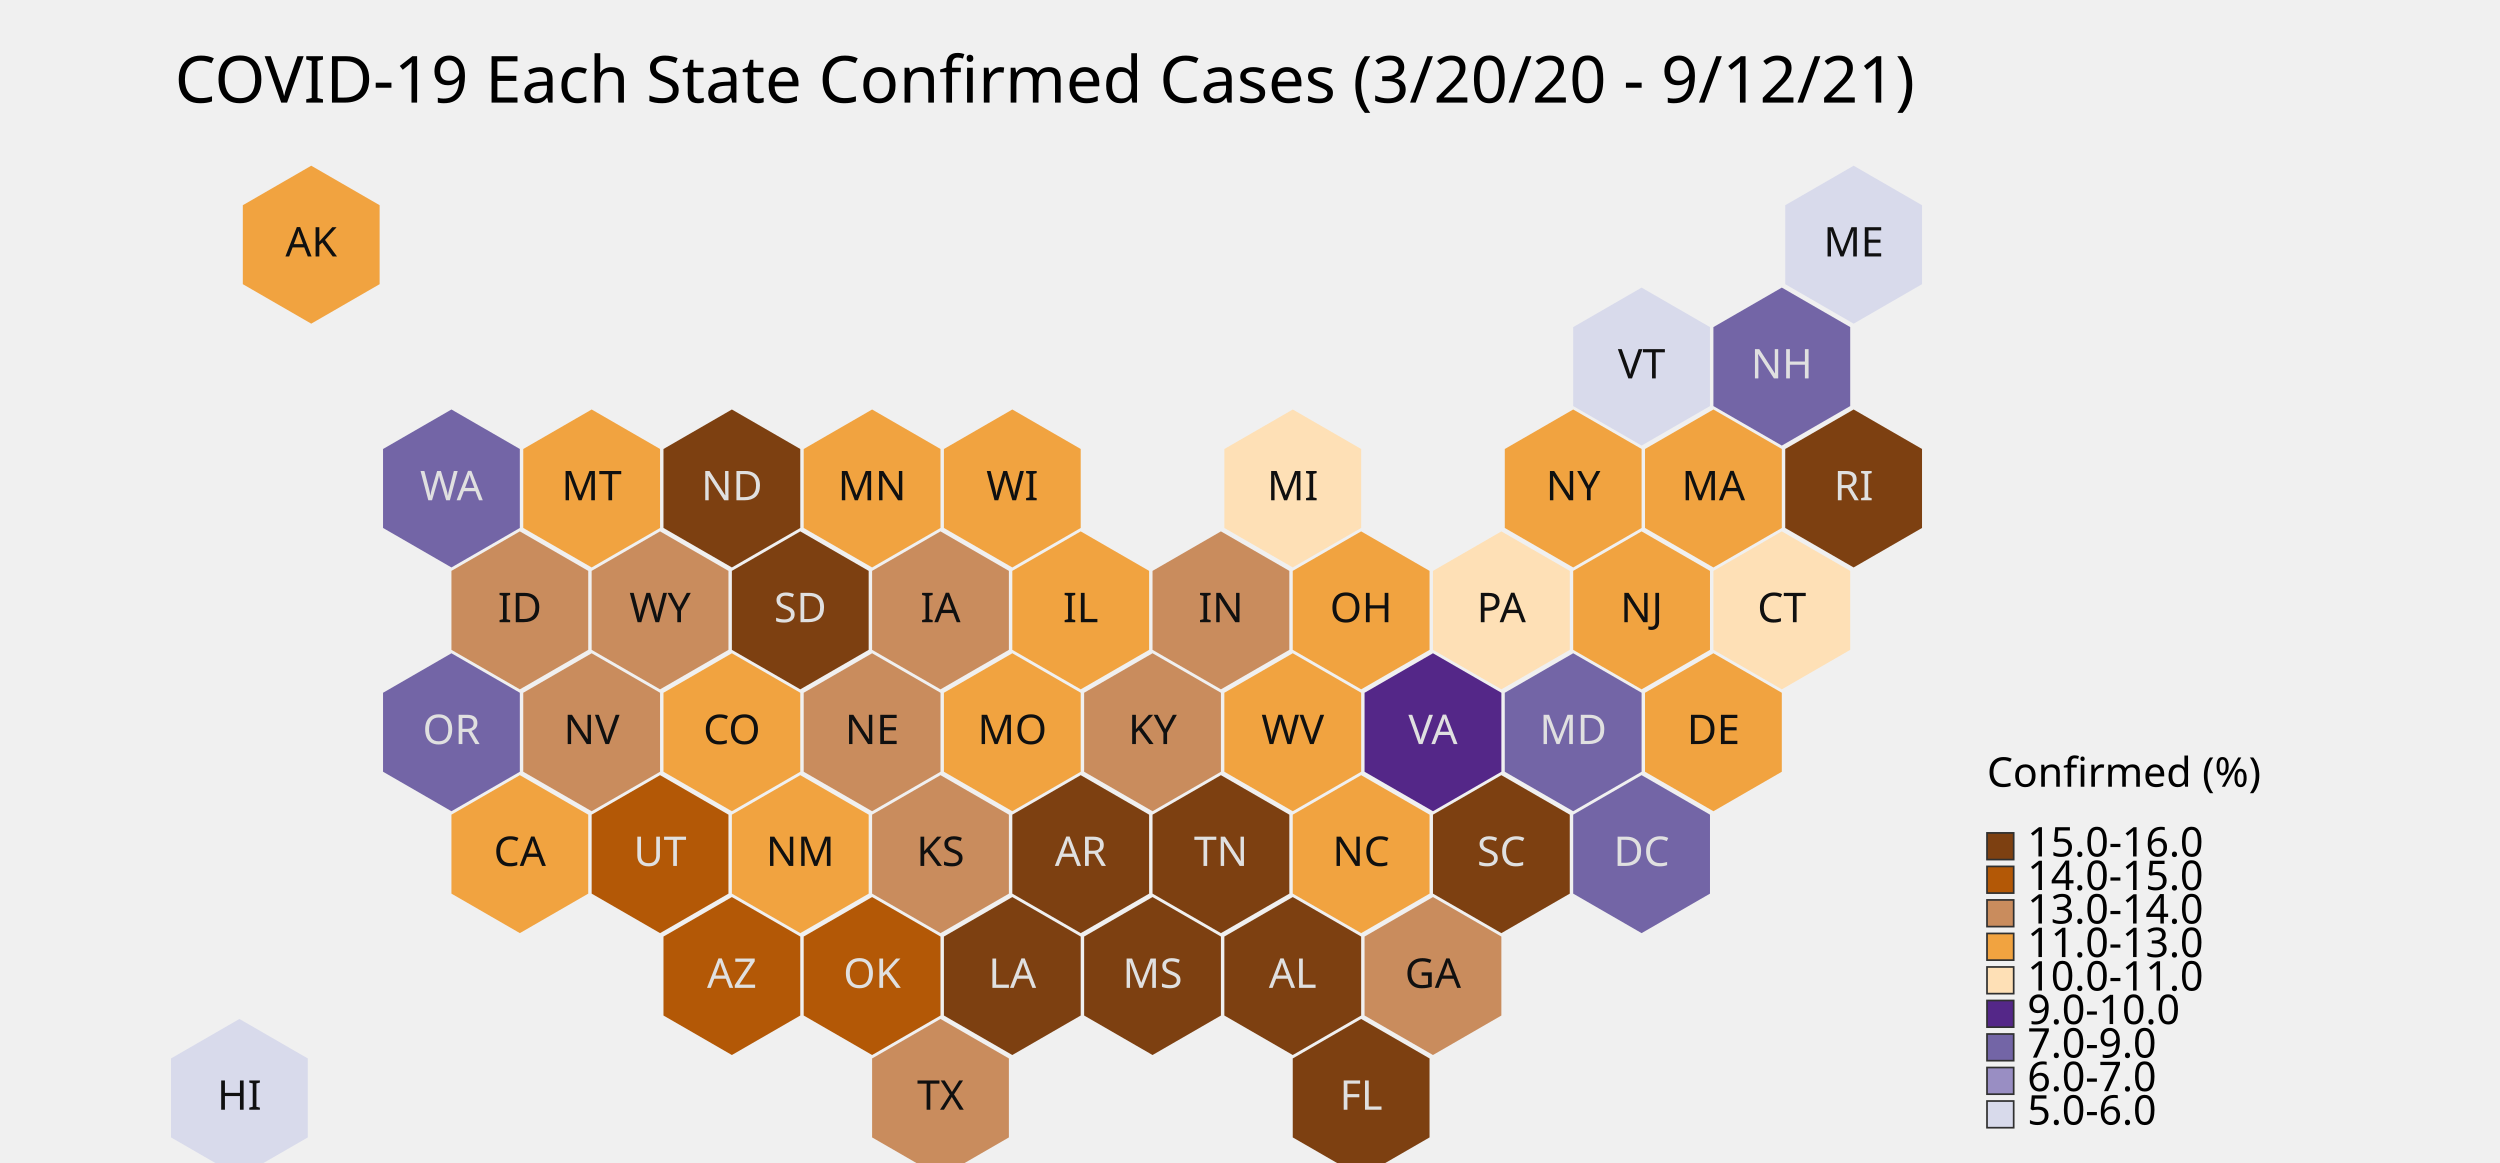
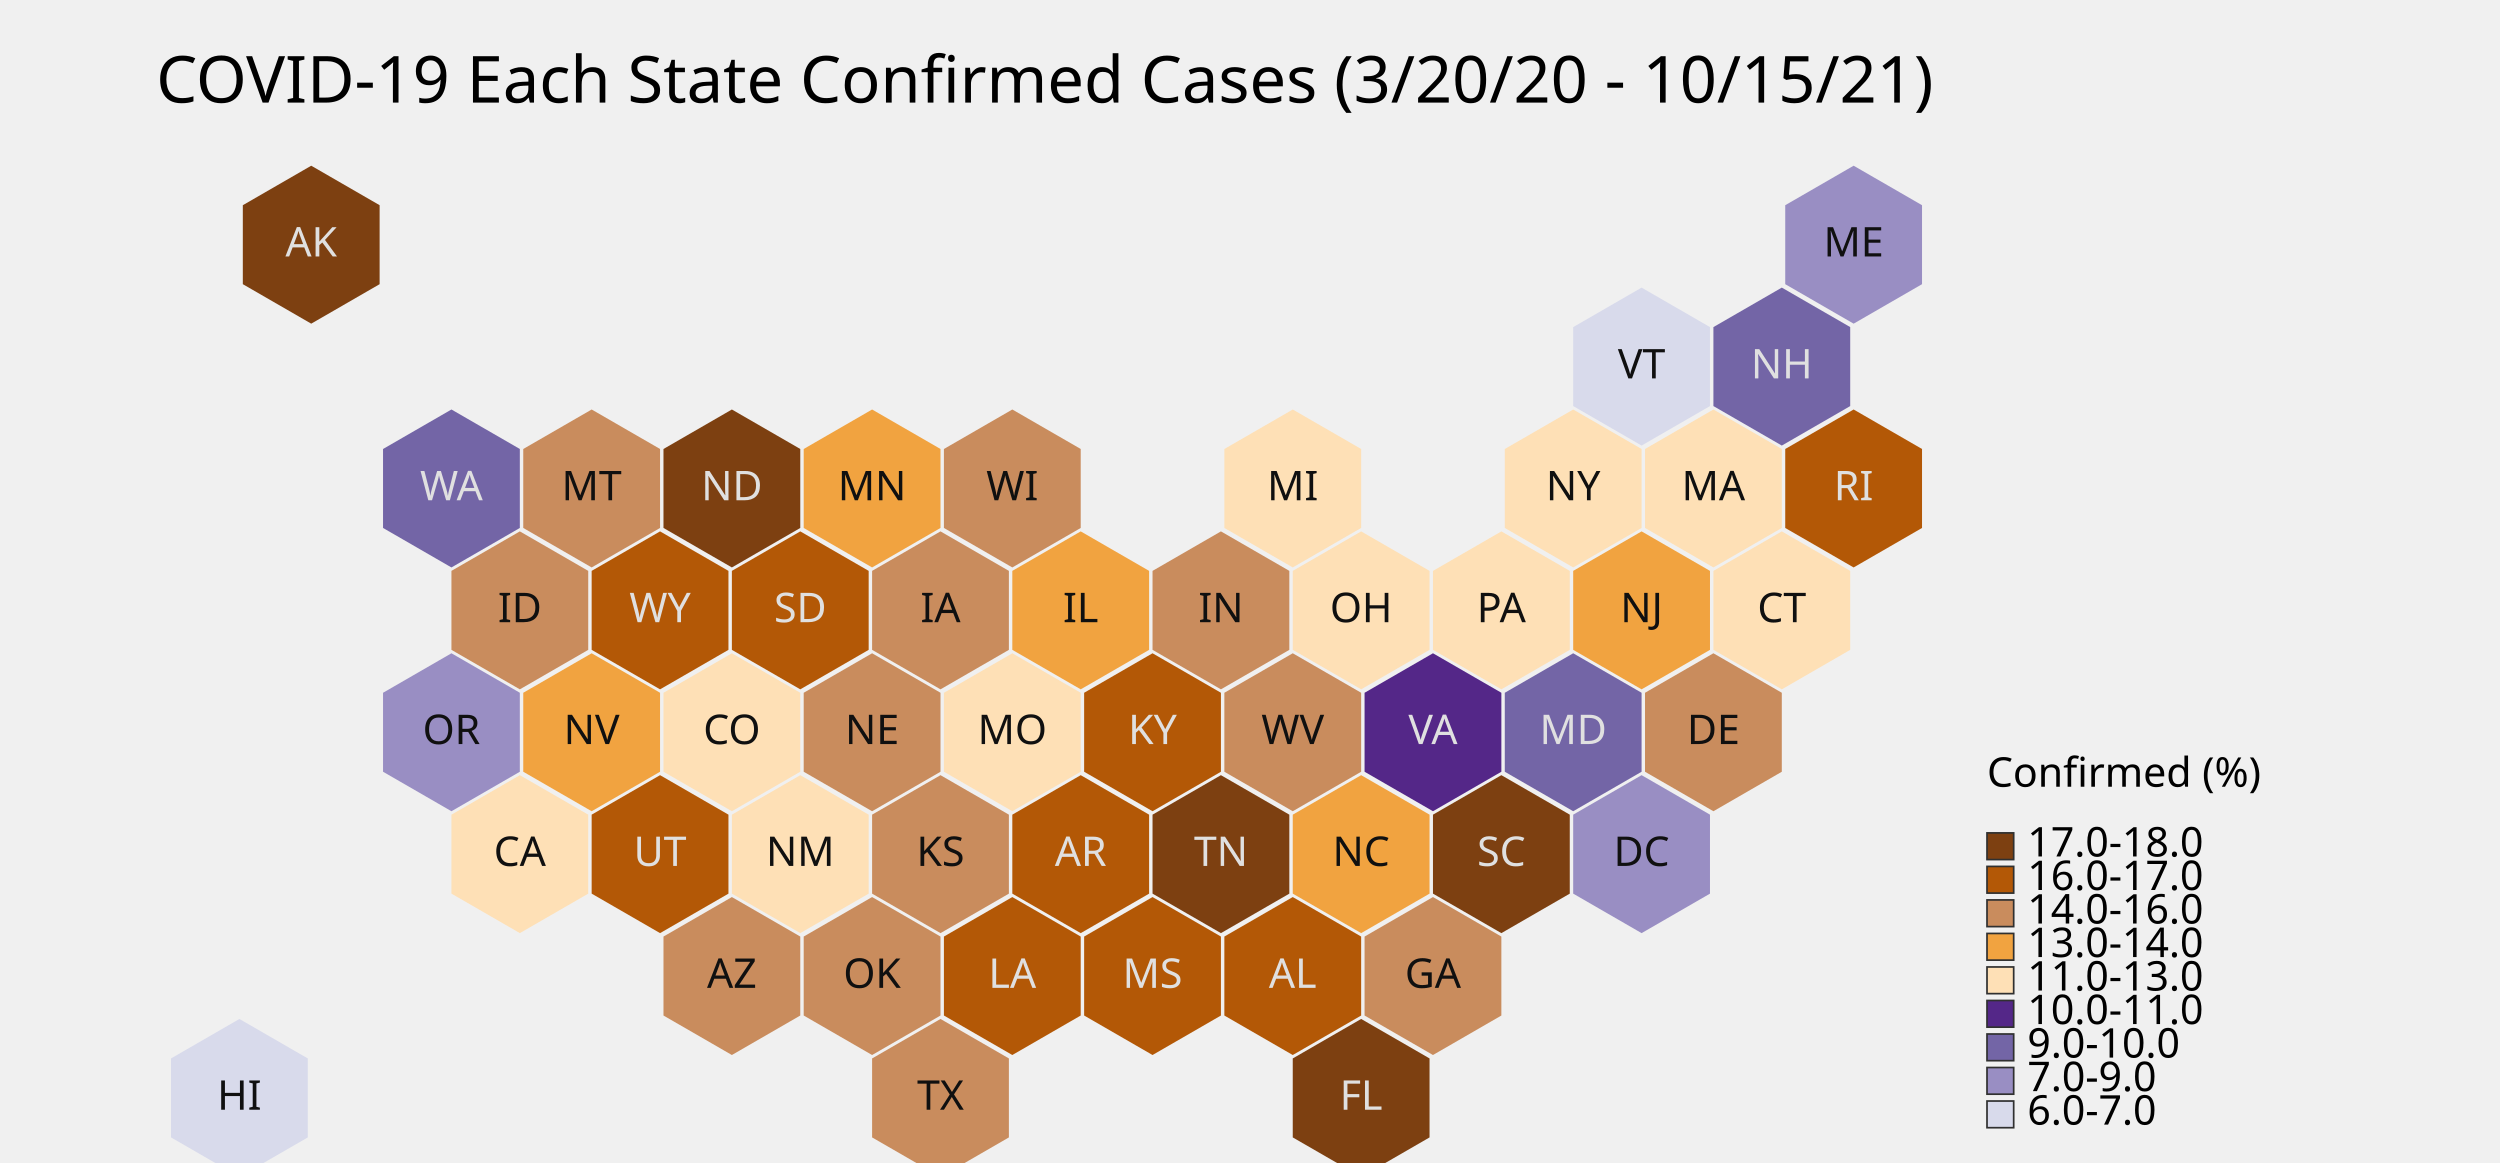
<svg xmlns="http://www.w3.org/2000/svg" version="1.1" height="340.04" width="731.0">
-   <polygon id="hexAK" points="71,60.0 91.0,48.453 111,60.0 111,83.094 91.0,94.641 71,83.094" style="stroke:#ffffff;stroke-miterlimit:4;stroke-opacity:1;stroke-dasharray:none;fill:#f1a340;stroke-width:0" />
-   <text id="textAK" x="91.0" y="75.0" style="font-style:normal;font-weight:normal;font-size:12px;line-height:125%;text-anchor:middle;font-family:sans-serif;letter-spacing:0px;word-spacing:0px;fill-opacity:1;stroke:none;stroke-width:1px;stroke-linecap:butt;stroke-linejoin:miter;stroke-opacity:1;fill:#101010">
+   <polygon id="hexAK" points="71,60.0 91.0,48.453 111,60.0 111,83.094 91.0,94.641 71,83.094" style="stroke:#ffffff;stroke-miterlimit:4;stroke-opacity:1;stroke-dasharray:none;fill:#7d4011;stroke-width:0" />
+   <text id="textAK" x="91.0" y="75.0" style="font-style:normal;font-weight:normal;font-size:12px;line-height:125%;text-anchor:middle;font-family:sans-serif;letter-spacing:0px;word-spacing:0px;fill-opacity:1;stroke:none;stroke-width:1px;stroke-linecap:butt;stroke-linejoin:miter;stroke-opacity:1;fill:#e0e0e0">
AK</text>
-   <polygon id="hexAL" points="358,273.846 378.0,262.299 398,273.846 398,296.94 378.0,308.487 358,296.94" style="stroke:#ffffff;stroke-miterlimit:4;stroke-opacity:1;stroke-dasharray:none;fill:#7d4011;stroke-width:0" />
+   <polygon id="hexAL" points="358,273.846 378.0,262.299 398,273.846 398,296.94 378.0,308.487 358,296.94" style="stroke:#ffffff;stroke-miterlimit:4;stroke-opacity:1;stroke-dasharray:none;fill:#b35806;stroke-width:0" />
  <text id="textAL" x="378.0" y="288.846" style="font-style:normal;font-weight:normal;font-size:12px;line-height:125%;text-anchor:middle;font-family:sans-serif;letter-spacing:0px;word-spacing:0px;fill-opacity:1;stroke:none;stroke-width:1px;stroke-linecap:butt;stroke-linejoin:miter;stroke-opacity:1;fill:#e0e0e0">
AL</text>
-   <polygon id="hexAR" points="296.0,238.205 316.0,226.658 336.0,238.205 336.0,261.299 316.0,272.846 296.0,261.299" style="stroke:#ffffff;stroke-miterlimit:4;stroke-opacity:1;stroke-dasharray:none;fill:#7d4011;stroke-width:0" />
+   <polygon id="hexAR" points="296.0,238.205 316.0,226.658 336.0,238.205 336.0,261.299 316.0,272.846 296.0,261.299" style="stroke:#ffffff;stroke-miterlimit:4;stroke-opacity:1;stroke-dasharray:none;fill:#b35806;stroke-width:0" />
  <text id="textAR" x="316.0" y="253.205" style="font-style:normal;font-weight:normal;font-size:12px;line-height:125%;text-anchor:middle;font-family:sans-serif;letter-spacing:0px;word-spacing:0px;fill-opacity:1;stroke:none;stroke-width:1px;stroke-linecap:butt;stroke-linejoin:miter;stroke-opacity:1;fill:#e0e0e0">
AR</text>
-   <polygon id="hexAZ" points="194,273.846 214.0,262.299 234,273.846 234,296.94 214.0,308.487 194,296.94" style="stroke:#ffffff;stroke-miterlimit:4;stroke-opacity:1;stroke-dasharray:none;fill:#b35806;stroke-width:0" />
-   <text id="textAZ" x="214.0" y="288.846" style="font-style:normal;font-weight:normal;font-size:12px;line-height:125%;text-anchor:middle;font-family:sans-serif;letter-spacing:0px;word-spacing:0px;fill-opacity:1;stroke:none;stroke-width:1px;stroke-linecap:butt;stroke-linejoin:miter;stroke-opacity:1;fill:#e0e0e0">
+   <polygon id="hexAZ" points="194,273.846 214.0,262.299 234,273.846 234,296.94 214.0,308.487 194,296.94" style="stroke:#ffffff;stroke-miterlimit:4;stroke-opacity:1;stroke-dasharray:none;fill:#c98c5d;stroke-width:0" />
+   <text id="textAZ" x="214.0" y="288.846" style="font-style:normal;font-weight:normal;font-size:12px;line-height:125%;text-anchor:middle;font-family:sans-serif;letter-spacing:0px;word-spacing:0px;fill-opacity:1;stroke:none;stroke-width:1px;stroke-linecap:butt;stroke-linejoin:miter;stroke-opacity:1;fill:#101010">
AZ</text>
-   <polygon id="hexCA" points="132.0,238.205 152.0,226.658 172.0,238.205 172.0,261.299 152.0,272.846 132.0,261.299" style="stroke:#ffffff;stroke-miterlimit:4;stroke-opacity:1;stroke-dasharray:none;fill:#f1a340;stroke-width:0" />
+   <polygon id="hexCA" points="132.0,238.205 152.0,226.658 172.0,238.205 172.0,261.299 152.0,272.846 132.0,261.299" style="stroke:#ffffff;stroke-miterlimit:4;stroke-opacity:1;stroke-dasharray:none;fill:#fee0b6;stroke-width:0" />
  <text id="textCA" x="152.0" y="253.205" style="font-style:normal;font-weight:normal;font-size:12px;line-height:125%;text-anchor:middle;font-family:sans-serif;letter-spacing:0px;word-spacing:0px;fill-opacity:1;stroke:none;stroke-width:1px;stroke-linecap:butt;stroke-linejoin:miter;stroke-opacity:1;fill:#101010">
CA</text>
-   <polygon id="hexCO" points="194,202.564 214.0,191.017 234,202.564 234,225.658 214.0,237.205 194,225.658" style="stroke:#ffffff;stroke-miterlimit:4;stroke-opacity:1;stroke-dasharray:none;fill:#f1a340;stroke-width:0" />
+   <polygon id="hexCO" points="194,202.564 214.0,191.017 234,202.564 234,225.658 214.0,237.205 194,225.658" style="stroke:#ffffff;stroke-miterlimit:4;stroke-opacity:1;stroke-dasharray:none;fill:#fee0b6;stroke-width:0" />
  <text id="textCO" x="214.0" y="217.564" style="font-style:normal;font-weight:normal;font-size:12px;line-height:125%;text-anchor:middle;font-family:sans-serif;letter-spacing:0px;word-spacing:0px;fill-opacity:1;stroke:none;stroke-width:1px;stroke-linecap:butt;stroke-linejoin:miter;stroke-opacity:1;fill:#101010">
CO</text>
  <polygon id="hexCT" points="501.0,166.923 521.0,155.376 541.0,166.923 541.0,190.017 521.0,201.564 501.0,190.017" style="stroke:#ffffff;stroke-miterlimit:4;stroke-opacity:1;stroke-dasharray:none;fill:#fee0b6;stroke-width:0" />
  <text id="textCT" x="521.0" y="181.923" style="font-style:normal;font-weight:normal;font-size:12px;line-height:125%;text-anchor:middle;font-family:sans-serif;letter-spacing:0px;word-spacing:0px;fill-opacity:1;stroke:none;stroke-width:1px;stroke-linecap:butt;stroke-linejoin:miter;stroke-opacity:1;fill:#101010">
CT</text>
-   <polygon id="hexDC" points="460.0,238.205 480.0,226.658 500.0,238.205 500.0,261.299 480.0,272.846 460.0,261.299" style="stroke:#ffffff;stroke-miterlimit:4;stroke-opacity:1;stroke-dasharray:none;fill:#7365a6;stroke-width:0" />
-   <text id="textDC" x="480.0" y="253.205" style="font-style:normal;font-weight:normal;font-size:12px;line-height:125%;text-anchor:middle;font-family:sans-serif;letter-spacing:0px;word-spacing:0px;fill-opacity:1;stroke:none;stroke-width:1px;stroke-linecap:butt;stroke-linejoin:miter;stroke-opacity:1;fill:#e0e0e0">
+   <polygon id="hexDC" points="460.0,238.205 480.0,226.658 500.0,238.205 500.0,261.299 480.0,272.846 460.0,261.299" style="stroke:#ffffff;stroke-miterlimit:4;stroke-opacity:1;stroke-dasharray:none;fill:#998ec3;stroke-width:0" />
+   <text id="textDC" x="480.0" y="253.205" style="font-style:normal;font-weight:normal;font-size:12px;line-height:125%;text-anchor:middle;font-family:sans-serif;letter-spacing:0px;word-spacing:0px;fill-opacity:1;stroke:none;stroke-width:1px;stroke-linecap:butt;stroke-linejoin:miter;stroke-opacity:1;fill:#101010">
DC</text>
-   <polygon id="hexDE" points="481,202.564 501.0,191.017 521,202.564 521,225.658 501.0,237.205 481,225.658" style="stroke:#ffffff;stroke-miterlimit:4;stroke-opacity:1;stroke-dasharray:none;fill:#f1a340;stroke-width:0" />
+   <polygon id="hexDE" points="481,202.564 501.0,191.017 521,202.564 521,225.658 501.0,237.205 481,225.658" style="stroke:#ffffff;stroke-miterlimit:4;stroke-opacity:1;stroke-dasharray:none;fill:#c98c5d;stroke-width:0" />
  <text id="textDE" x="501.0" y="217.564" style="font-style:normal;font-weight:normal;font-size:12px;line-height:125%;text-anchor:middle;font-family:sans-serif;letter-spacing:0px;word-spacing:0px;fill-opacity:1;stroke:none;stroke-width:1px;stroke-linecap:butt;stroke-linejoin:miter;stroke-opacity:1;fill:#101010">
DE</text>
  <polygon id="hexFL" points="378.0,309.487 398.0,297.94 418.0,309.487 418.0,332.581 398.0,344.128 378.0,332.581" style="stroke:#ffffff;stroke-miterlimit:4;stroke-opacity:1;stroke-dasharray:none;fill:#7d4011;stroke-width:0" />
  <text id="textFL" x="398.0" y="324.487" style="font-style:normal;font-weight:normal;font-size:12px;line-height:125%;text-anchor:middle;font-family:sans-serif;letter-spacing:0px;word-spacing:0px;fill-opacity:1;stroke:none;stroke-width:1px;stroke-linecap:butt;stroke-linejoin:miter;stroke-opacity:1;fill:#e0e0e0">
FL</text>
  <polygon id="hexGA" points="399,273.846 419.0,262.299 439,273.846 439,296.94 419.0,308.487 399,296.94" style="stroke:#ffffff;stroke-miterlimit:4;stroke-opacity:1;stroke-dasharray:none;fill:#c98c5d;stroke-width:0" />
  <text id="textGA" x="419.0" y="288.846" style="font-style:normal;font-weight:normal;font-size:12px;line-height:125%;text-anchor:middle;font-family:sans-serif;letter-spacing:0px;word-spacing:0px;fill-opacity:1;stroke:none;stroke-width:1px;stroke-linecap:butt;stroke-linejoin:miter;stroke-opacity:1;fill:#101010">
GA</text>
  <polygon id="hexHI" points="50.0,309.487 70.0,297.94 90.0,309.487 90.0,332.581 70.0,344.128 50.0,332.581" style="stroke:#ffffff;stroke-miterlimit:4;stroke-opacity:1;stroke-dasharray:none;fill:#d8daeb;stroke-width:0" />
  <text id="textHI" x="70.0" y="324.487" style="font-style:normal;font-weight:normal;font-size:12px;line-height:125%;text-anchor:middle;font-family:sans-serif;letter-spacing:0px;word-spacing:0px;fill-opacity:1;stroke:none;stroke-width:1px;stroke-linecap:butt;stroke-linejoin:miter;stroke-opacity:1;fill:#101010">
HI</text>
  <polygon id="hexIA" points="255.0,166.923 275.0,155.376 295.0,166.923 295.0,190.017 275.0,201.564 255.0,190.017" style="stroke:#ffffff;stroke-miterlimit:4;stroke-opacity:1;stroke-dasharray:none;fill:#c98c5d;stroke-width:0" />
  <text id="textIA" x="275.0" y="181.923" style="font-style:normal;font-weight:normal;font-size:12px;line-height:125%;text-anchor:middle;font-family:sans-serif;letter-spacing:0px;word-spacing:0px;fill-opacity:1;stroke:none;stroke-width:1px;stroke-linecap:butt;stroke-linejoin:miter;stroke-opacity:1;fill:#101010">
IA</text>
  <polygon id="hexID" points="132.0,166.923 152.0,155.376 172.0,166.923 172.0,190.017 152.0,201.564 132.0,190.017" style="stroke:#ffffff;stroke-miterlimit:4;stroke-opacity:1;stroke-dasharray:none;fill:#c98c5d;stroke-width:0" />
  <text id="textID" x="152.0" y="181.923" style="font-style:normal;font-weight:normal;font-size:12px;line-height:125%;text-anchor:middle;font-family:sans-serif;letter-spacing:0px;word-spacing:0px;fill-opacity:1;stroke:none;stroke-width:1px;stroke-linecap:butt;stroke-linejoin:miter;stroke-opacity:1;fill:#101010">
ID</text>
  <polygon id="hexIL" points="296.0,166.923 316.0,155.376 336.0,166.923 336.0,190.017 316.0,201.564 296.0,190.017" style="stroke:#ffffff;stroke-miterlimit:4;stroke-opacity:1;stroke-dasharray:none;fill:#f1a340;stroke-width:0" />
  <text id="textIL" x="316.0" y="181.923" style="font-style:normal;font-weight:normal;font-size:12px;line-height:125%;text-anchor:middle;font-family:sans-serif;letter-spacing:0px;word-spacing:0px;fill-opacity:1;stroke:none;stroke-width:1px;stroke-linecap:butt;stroke-linejoin:miter;stroke-opacity:1;fill:#101010">
IL</text>
  <polygon id="hexIN" points="337.0,166.923 357.0,155.376 377.0,166.923 377.0,190.017 357.0,201.564 337.0,190.017" style="stroke:#ffffff;stroke-miterlimit:4;stroke-opacity:1;stroke-dasharray:none;fill:#c98c5d;stroke-width:0" />
  <text id="textIN" x="357.0" y="181.923" style="font-style:normal;font-weight:normal;font-size:12px;line-height:125%;text-anchor:middle;font-family:sans-serif;letter-spacing:0px;word-spacing:0px;fill-opacity:1;stroke:none;stroke-width:1px;stroke-linecap:butt;stroke-linejoin:miter;stroke-opacity:1;fill:#101010">
IN</text>
  <polygon id="hexKS" points="255.0,238.205 275.0,226.658 295.0,238.205 295.0,261.299 275.0,272.846 255.0,261.299" style="stroke:#ffffff;stroke-miterlimit:4;stroke-opacity:1;stroke-dasharray:none;fill:#c98c5d;stroke-width:0" />
  <text id="textKS" x="275.0" y="253.205" style="font-style:normal;font-weight:normal;font-size:12px;line-height:125%;text-anchor:middle;font-family:sans-serif;letter-spacing:0px;word-spacing:0px;fill-opacity:1;stroke:none;stroke-width:1px;stroke-linecap:butt;stroke-linejoin:miter;stroke-opacity:1;fill:#101010">
KS</text>
-   <polygon id="hexKY" points="317,202.564 337.0,191.017 357,202.564 357,225.658 337.0,237.205 317,225.658" style="stroke:#ffffff;stroke-miterlimit:4;stroke-opacity:1;stroke-dasharray:none;fill:#c98c5d;stroke-width:0" />
-   <text id="textKY" x="337.0" y="217.564" style="font-style:normal;font-weight:normal;font-size:12px;line-height:125%;text-anchor:middle;font-family:sans-serif;letter-spacing:0px;word-spacing:0px;fill-opacity:1;stroke:none;stroke-width:1px;stroke-linecap:butt;stroke-linejoin:miter;stroke-opacity:1;fill:#101010">
+   <polygon id="hexKY" points="317,202.564 337.0,191.017 357,202.564 357,225.658 337.0,237.205 317,225.658" style="stroke:#ffffff;stroke-miterlimit:4;stroke-opacity:1;stroke-dasharray:none;fill:#b35806;stroke-width:0" />
+   <text id="textKY" x="337.0" y="217.564" style="font-style:normal;font-weight:normal;font-size:12px;line-height:125%;text-anchor:middle;font-family:sans-serif;letter-spacing:0px;word-spacing:0px;fill-opacity:1;stroke:none;stroke-width:1px;stroke-linecap:butt;stroke-linejoin:miter;stroke-opacity:1;fill:#e0e0e0">
KY</text>
-   <polygon id="hexLA" points="276,273.846 296.0,262.299 316,273.846 316,296.94 296.0,308.487 276,296.94" style="stroke:#ffffff;stroke-miterlimit:4;stroke-opacity:1;stroke-dasharray:none;fill:#7d4011;stroke-width:0" />
+   <polygon id="hexLA" points="276,273.846 296.0,262.299 316,273.846 316,296.94 296.0,308.487 276,296.94" style="stroke:#ffffff;stroke-miterlimit:4;stroke-opacity:1;stroke-dasharray:none;fill:#b35806;stroke-width:0" />
  <text id="textLA" x="296.0" y="288.846" style="font-style:normal;font-weight:normal;font-size:12px;line-height:125%;text-anchor:middle;font-family:sans-serif;letter-spacing:0px;word-spacing:0px;fill-opacity:1;stroke:none;stroke-width:1px;stroke-linecap:butt;stroke-linejoin:miter;stroke-opacity:1;fill:#e0e0e0">
LA</text>
-   <polygon id="hexMA" points="481,131.282 501.0,119.735 521,131.282 521,154.376 501.0,165.923 481,154.376" style="stroke:#ffffff;stroke-miterlimit:4;stroke-opacity:1;stroke-dasharray:none;fill:#f1a340;stroke-width:0" />
+   <polygon id="hexMA" points="481,131.282 501.0,119.735 521,131.282 521,154.376 501.0,165.923 481,154.376" style="stroke:#ffffff;stroke-miterlimit:4;stroke-opacity:1;stroke-dasharray:none;fill:#fee0b6;stroke-width:0" />
  <text id="textMA" x="501.0" y="146.282" style="font-style:normal;font-weight:normal;font-size:12px;line-height:125%;text-anchor:middle;font-family:sans-serif;letter-spacing:0px;word-spacing:0px;fill-opacity:1;stroke:none;stroke-width:1px;stroke-linecap:butt;stroke-linejoin:miter;stroke-opacity:1;fill:#101010">
MA</text>
  <polygon id="hexMD" points="440,202.564 460.0,191.017 480,202.564 480,225.658 460.0,237.205 440,225.658" style="stroke:#ffffff;stroke-miterlimit:4;stroke-opacity:1;stroke-dasharray:none;fill:#7365a6;stroke-width:0" />
  <text id="textMD" x="460.0" y="217.564" style="font-style:normal;font-weight:normal;font-size:12px;line-height:125%;text-anchor:middle;font-family:sans-serif;letter-spacing:0px;word-spacing:0px;fill-opacity:1;stroke:none;stroke-width:1px;stroke-linecap:butt;stroke-linejoin:miter;stroke-opacity:1;fill:#e0e0e0">
MD</text>
-   <polygon id="hexME" points="522,60.0 542.0,48.453 562,60.0 562,83.094 542.0,94.641 522,83.094" style="stroke:#ffffff;stroke-miterlimit:4;stroke-opacity:1;stroke-dasharray:none;fill:#d8daeb;stroke-width:0" />
+   <polygon id="hexME" points="522,60.0 542.0,48.453 562,60.0 562,83.094 542.0,94.641 522,83.094" style="stroke:#ffffff;stroke-miterlimit:4;stroke-opacity:1;stroke-dasharray:none;fill:#998ec3;stroke-width:0" />
  <text id="textME" x="542.0" y="75.0" style="font-style:normal;font-weight:normal;font-size:12px;line-height:125%;text-anchor:middle;font-family:sans-serif;letter-spacing:0px;word-spacing:0px;fill-opacity:1;stroke:none;stroke-width:1px;stroke-linecap:butt;stroke-linejoin:miter;stroke-opacity:1;fill:#101010">
ME</text>
  <polygon id="hexMI" points="358,131.282 378.0,119.735 398,131.282 398,154.376 378.0,165.923 358,154.376" style="stroke:#ffffff;stroke-miterlimit:4;stroke-opacity:1;stroke-dasharray:none;fill:#fee0b6;stroke-width:0" />
  <text id="textMI" x="378.0" y="146.282" style="font-style:normal;font-weight:normal;font-size:12px;line-height:125%;text-anchor:middle;font-family:sans-serif;letter-spacing:0px;word-spacing:0px;fill-opacity:1;stroke:none;stroke-width:1px;stroke-linecap:butt;stroke-linejoin:miter;stroke-opacity:1;fill:#101010">
MI</text>
  <polygon id="hexMN" points="235,131.282 255.0,119.735 275,131.282 275,154.376 255.0,165.923 235,154.376" style="stroke:#ffffff;stroke-miterlimit:4;stroke-opacity:1;stroke-dasharray:none;fill:#f1a340;stroke-width:0" />
  <text id="textMN" x="255.0" y="146.282" style="font-style:normal;font-weight:normal;font-size:12px;line-height:125%;text-anchor:middle;font-family:sans-serif;letter-spacing:0px;word-spacing:0px;fill-opacity:1;stroke:none;stroke-width:1px;stroke-linecap:butt;stroke-linejoin:miter;stroke-opacity:1;fill:#101010">
MN</text>
-   <polygon id="hexMO" points="276,202.564 296.0,191.017 316,202.564 316,225.658 296.0,237.205 276,225.658" style="stroke:#ffffff;stroke-miterlimit:4;stroke-opacity:1;stroke-dasharray:none;fill:#f1a340;stroke-width:0" />
+   <polygon id="hexMO" points="276,202.564 296.0,191.017 316,202.564 316,225.658 296.0,237.205 276,225.658" style="stroke:#ffffff;stroke-miterlimit:4;stroke-opacity:1;stroke-dasharray:none;fill:#fee0b6;stroke-width:0" />
  <text id="textMO" x="296.0" y="217.564" style="font-style:normal;font-weight:normal;font-size:12px;line-height:125%;text-anchor:middle;font-family:sans-serif;letter-spacing:0px;word-spacing:0px;fill-opacity:1;stroke:none;stroke-width:1px;stroke-linecap:butt;stroke-linejoin:miter;stroke-opacity:1;fill:#101010">
MO</text>
-   <polygon id="hexMS" points="317,273.846 337.0,262.299 357,273.846 357,296.94 337.0,308.487 317,296.94" style="stroke:#ffffff;stroke-miterlimit:4;stroke-opacity:1;stroke-dasharray:none;fill:#7d4011;stroke-width:0" />
+   <polygon id="hexMS" points="317,273.846 337.0,262.299 357,273.846 357,296.94 337.0,308.487 317,296.94" style="stroke:#ffffff;stroke-miterlimit:4;stroke-opacity:1;stroke-dasharray:none;fill:#b35806;stroke-width:0" />
  <text id="textMS" x="337.0" y="288.846" style="font-style:normal;font-weight:normal;font-size:12px;line-height:125%;text-anchor:middle;font-family:sans-serif;letter-spacing:0px;word-spacing:0px;fill-opacity:1;stroke:none;stroke-width:1px;stroke-linecap:butt;stroke-linejoin:miter;stroke-opacity:1;fill:#e0e0e0">
MS</text>
-   <polygon id="hexMT" points="153,131.282 173.0,119.735 193,131.282 193,154.376 173.0,165.923 153,154.376" style="stroke:#ffffff;stroke-miterlimit:4;stroke-opacity:1;stroke-dasharray:none;fill:#f1a340;stroke-width:0" />
+   <polygon id="hexMT" points="153,131.282 173.0,119.735 193,131.282 193,154.376 173.0,165.923 153,154.376" style="stroke:#ffffff;stroke-miterlimit:4;stroke-opacity:1;stroke-dasharray:none;fill:#c98c5d;stroke-width:0" />
  <text id="textMT" x="173.0" y="146.282" style="font-style:normal;font-weight:normal;font-size:12px;line-height:125%;text-anchor:middle;font-family:sans-serif;letter-spacing:0px;word-spacing:0px;fill-opacity:1;stroke:none;stroke-width:1px;stroke-linecap:butt;stroke-linejoin:miter;stroke-opacity:1;fill:#101010">
MT</text>
  <polygon id="hexNC" points="378.0,238.205 398.0,226.658 418.0,238.205 418.0,261.299 398.0,272.846 378.0,261.299" style="stroke:#ffffff;stroke-miterlimit:4;stroke-opacity:1;stroke-dasharray:none;fill:#f1a340;stroke-width:0" />
  <text id="textNC" x="398.0" y="253.205" style="font-style:normal;font-weight:normal;font-size:12px;line-height:125%;text-anchor:middle;font-family:sans-serif;letter-spacing:0px;word-spacing:0px;fill-opacity:1;stroke:none;stroke-width:1px;stroke-linecap:butt;stroke-linejoin:miter;stroke-opacity:1;fill:#101010">
NC</text>
  <polygon id="hexND" points="194,131.282 214.0,119.735 234,131.282 234,154.376 214.0,165.923 194,154.376" style="stroke:#ffffff;stroke-miterlimit:4;stroke-opacity:1;stroke-dasharray:none;fill:#7d4011;stroke-width:0" />
  <text id="textND" x="214.0" y="146.282" style="font-style:normal;font-weight:normal;font-size:12px;line-height:125%;text-anchor:middle;font-family:sans-serif;letter-spacing:0px;word-spacing:0px;fill-opacity:1;stroke:none;stroke-width:1px;stroke-linecap:butt;stroke-linejoin:miter;stroke-opacity:1;fill:#e0e0e0">
ND</text>
  <polygon id="hexNE" points="235,202.564 255.0,191.017 275,202.564 275,225.658 255.0,237.205 235,225.658" style="stroke:#ffffff;stroke-miterlimit:4;stroke-opacity:1;stroke-dasharray:none;fill:#c98c5d;stroke-width:0" />
  <text id="textNE" x="255.0" y="217.564" style="font-style:normal;font-weight:normal;font-size:12px;line-height:125%;text-anchor:middle;font-family:sans-serif;letter-spacing:0px;word-spacing:0px;fill-opacity:1;stroke:none;stroke-width:1px;stroke-linecap:butt;stroke-linejoin:miter;stroke-opacity:1;fill:#101010">
NE</text>
  <polygon id="hexNH" points="501.0,95.641 521.0,84.094 541.0,95.641 541.0,118.735 521.0,130.282 501.0,118.735" style="stroke:#ffffff;stroke-miterlimit:4;stroke-opacity:1;stroke-dasharray:none;fill:#7365a6;stroke-width:0" />
  <text id="textNH" x="521.0" y="110.641" style="font-style:normal;font-weight:normal;font-size:12px;line-height:125%;text-anchor:middle;font-family:sans-serif;letter-spacing:0px;word-spacing:0px;fill-opacity:1;stroke:none;stroke-width:1px;stroke-linecap:butt;stroke-linejoin:miter;stroke-opacity:1;fill:#e0e0e0">
NH</text>
  <polygon id="hexNJ" points="460.0,166.923 480.0,155.376 500.0,166.923 500.0,190.017 480.0,201.564 460.0,190.017" style="stroke:#ffffff;stroke-miterlimit:4;stroke-opacity:1;stroke-dasharray:none;fill:#f1a340;stroke-width:0" />
  <text id="textNJ" x="480.0" y="181.923" style="font-style:normal;font-weight:normal;font-size:12px;line-height:125%;text-anchor:middle;font-family:sans-serif;letter-spacing:0px;word-spacing:0px;fill-opacity:1;stroke:none;stroke-width:1px;stroke-linecap:butt;stroke-linejoin:miter;stroke-opacity:1;fill:#101010">
NJ</text>
-   <polygon id="hexNM" points="214.0,238.205 234.0,226.658 254.0,238.205 254.0,261.299 234.0,272.846 214.0,261.299" style="stroke:#ffffff;stroke-miterlimit:4;stroke-opacity:1;stroke-dasharray:none;fill:#f1a340;stroke-width:0" />
+   <polygon id="hexNM" points="214.0,238.205 234.0,226.658 254.0,238.205 254.0,261.299 234.0,272.846 214.0,261.299" style="stroke:#ffffff;stroke-miterlimit:4;stroke-opacity:1;stroke-dasharray:none;fill:#fee0b6;stroke-width:0" />
  <text id="textNM" x="234.0" y="253.205" style="font-style:normal;font-weight:normal;font-size:12px;line-height:125%;text-anchor:middle;font-family:sans-serif;letter-spacing:0px;word-spacing:0px;fill-opacity:1;stroke:none;stroke-width:1px;stroke-linecap:butt;stroke-linejoin:miter;stroke-opacity:1;fill:#101010">
NM</text>
-   <polygon id="hexNV" points="153,202.564 173.0,191.017 193,202.564 193,225.658 173.0,237.205 153,225.658" style="stroke:#ffffff;stroke-miterlimit:4;stroke-opacity:1;stroke-dasharray:none;fill:#c98c5d;stroke-width:0" />
+   <polygon id="hexNV" points="153,202.564 173.0,191.017 193,202.564 193,225.658 173.0,237.205 153,225.658" style="stroke:#ffffff;stroke-miterlimit:4;stroke-opacity:1;stroke-dasharray:none;fill:#f1a340;stroke-width:0" />
  <text id="textNV" x="173.0" y="217.564" style="font-style:normal;font-weight:normal;font-size:12px;line-height:125%;text-anchor:middle;font-family:sans-serif;letter-spacing:0px;word-spacing:0px;fill-opacity:1;stroke:none;stroke-width:1px;stroke-linecap:butt;stroke-linejoin:miter;stroke-opacity:1;fill:#101010">
NV</text>
-   <polygon id="hexNY" points="440,131.282 460.0,119.735 480,131.282 480,154.376 460.0,165.923 440,154.376" style="stroke:#ffffff;stroke-miterlimit:4;stroke-opacity:1;stroke-dasharray:none;fill:#f1a340;stroke-width:0" />
+   <polygon id="hexNY" points="440,131.282 460.0,119.735 480,131.282 480,154.376 460.0,165.923 440,154.376" style="stroke:#ffffff;stroke-miterlimit:4;stroke-opacity:1;stroke-dasharray:none;fill:#fee0b6;stroke-width:0" />
  <text id="textNY" x="460.0" y="146.282" style="font-style:normal;font-weight:normal;font-size:12px;line-height:125%;text-anchor:middle;font-family:sans-serif;letter-spacing:0px;word-spacing:0px;fill-opacity:1;stroke:none;stroke-width:1px;stroke-linecap:butt;stroke-linejoin:miter;stroke-opacity:1;fill:#101010">
NY</text>
-   <polygon id="hexOH" points="378.0,166.923 398.0,155.376 418.0,166.923 418.0,190.017 398.0,201.564 378.0,190.017" style="stroke:#ffffff;stroke-miterlimit:4;stroke-opacity:1;stroke-dasharray:none;fill:#f1a340;stroke-width:0" />
+   <polygon id="hexOH" points="378.0,166.923 398.0,155.376 418.0,166.923 418.0,190.017 398.0,201.564 378.0,190.017" style="stroke:#ffffff;stroke-miterlimit:4;stroke-opacity:1;stroke-dasharray:none;fill:#fee0b6;stroke-width:0" />
  <text id="textOH" x="398.0" y="181.923" style="font-style:normal;font-weight:normal;font-size:12px;line-height:125%;text-anchor:middle;font-family:sans-serif;letter-spacing:0px;word-spacing:0px;fill-opacity:1;stroke:none;stroke-width:1px;stroke-linecap:butt;stroke-linejoin:miter;stroke-opacity:1;fill:#101010">
OH</text>
-   <polygon id="hexOK" points="235,273.846 255.0,262.299 275,273.846 275,296.94 255.0,308.487 235,296.94" style="stroke:#ffffff;stroke-miterlimit:4;stroke-opacity:1;stroke-dasharray:none;fill:#b35806;stroke-width:0" />
-   <text id="textOK" x="255.0" y="288.846" style="font-style:normal;font-weight:normal;font-size:12px;line-height:125%;text-anchor:middle;font-family:sans-serif;letter-spacing:0px;word-spacing:0px;fill-opacity:1;stroke:none;stroke-width:1px;stroke-linecap:butt;stroke-linejoin:miter;stroke-opacity:1;fill:#e0e0e0">
+   <polygon id="hexOK" points="235,273.846 255.0,262.299 275,273.846 275,296.94 255.0,308.487 235,296.94" style="stroke:#ffffff;stroke-miterlimit:4;stroke-opacity:1;stroke-dasharray:none;fill:#c98c5d;stroke-width:0" />
+   <text id="textOK" x="255.0" y="288.846" style="font-style:normal;font-weight:normal;font-size:12px;line-height:125%;text-anchor:middle;font-family:sans-serif;letter-spacing:0px;word-spacing:0px;fill-opacity:1;stroke:none;stroke-width:1px;stroke-linecap:butt;stroke-linejoin:miter;stroke-opacity:1;fill:#101010">
OK</text>
-   <polygon id="hexOR" points="112,202.564 132.0,191.017 152,202.564 152,225.658 132.0,237.205 112,225.658" style="stroke:#ffffff;stroke-miterlimit:4;stroke-opacity:1;stroke-dasharray:none;fill:#7365a6;stroke-width:0" />
-   <text id="textOR" x="132.0" y="217.564" style="font-style:normal;font-weight:normal;font-size:12px;line-height:125%;text-anchor:middle;font-family:sans-serif;letter-spacing:0px;word-spacing:0px;fill-opacity:1;stroke:none;stroke-width:1px;stroke-linecap:butt;stroke-linejoin:miter;stroke-opacity:1;fill:#e0e0e0">
+   <polygon id="hexOR" points="112,202.564 132.0,191.017 152,202.564 152,225.658 132.0,237.205 112,225.658" style="stroke:#ffffff;stroke-miterlimit:4;stroke-opacity:1;stroke-dasharray:none;fill:#998ec3;stroke-width:0" />
+   <text id="textOR" x="132.0" y="217.564" style="font-style:normal;font-weight:normal;font-size:12px;line-height:125%;text-anchor:middle;font-family:sans-serif;letter-spacing:0px;word-spacing:0px;fill-opacity:1;stroke:none;stroke-width:1px;stroke-linecap:butt;stroke-linejoin:miter;stroke-opacity:1;fill:#101010">
OR</text>
  <polygon id="hexPA" points="419.0,166.923 439.0,155.376 459.0,166.923 459.0,190.017 439.0,201.564 419.0,190.017" style="stroke:#ffffff;stroke-miterlimit:4;stroke-opacity:1;stroke-dasharray:none;fill:#fee0b6;stroke-width:0" />
  <text id="textPA" x="439.0" y="181.923" style="font-style:normal;font-weight:normal;font-size:12px;line-height:125%;text-anchor:middle;font-family:sans-serif;letter-spacing:0px;word-spacing:0px;fill-opacity:1;stroke:none;stroke-width:1px;stroke-linecap:butt;stroke-linejoin:miter;stroke-opacity:1;fill:#101010">
PA</text>
-   <polygon id="hexRI" points="522,131.282 542.0,119.735 562,131.282 562,154.376 542.0,165.923 522,154.376" style="stroke:#ffffff;stroke-miterlimit:4;stroke-opacity:1;stroke-dasharray:none;fill:#7d4011;stroke-width:0" />
+   <polygon id="hexRI" points="522,131.282 542.0,119.735 562,131.282 562,154.376 542.0,165.923 522,154.376" style="stroke:#ffffff;stroke-miterlimit:4;stroke-opacity:1;stroke-dasharray:none;fill:#b35806;stroke-width:0" />
  <text id="textRI" x="542.0" y="146.282" style="font-style:normal;font-weight:normal;font-size:12px;line-height:125%;text-anchor:middle;font-family:sans-serif;letter-spacing:0px;word-spacing:0px;fill-opacity:1;stroke:none;stroke-width:1px;stroke-linecap:butt;stroke-linejoin:miter;stroke-opacity:1;fill:#e0e0e0">
RI</text>
  <polygon id="hexSC" points="419.0,238.205 439.0,226.658 459.0,238.205 459.0,261.299 439.0,272.846 419.0,261.299" style="stroke:#ffffff;stroke-miterlimit:4;stroke-opacity:1;stroke-dasharray:none;fill:#7d4011;stroke-width:0" />
  <text id="textSC" x="439.0" y="253.205" style="font-style:normal;font-weight:normal;font-size:12px;line-height:125%;text-anchor:middle;font-family:sans-serif;letter-spacing:0px;word-spacing:0px;fill-opacity:1;stroke:none;stroke-width:1px;stroke-linecap:butt;stroke-linejoin:miter;stroke-opacity:1;fill:#e0e0e0">
SC</text>
-   <polygon id="hexSD" points="214.0,166.923 234.0,155.376 254.0,166.923 254.0,190.017 234.0,201.564 214.0,190.017" style="stroke:#ffffff;stroke-miterlimit:4;stroke-opacity:1;stroke-dasharray:none;fill:#7d4011;stroke-width:0" />
+   <polygon id="hexSD" points="214.0,166.923 234.0,155.376 254.0,166.923 254.0,190.017 234.0,201.564 214.0,190.017" style="stroke:#ffffff;stroke-miterlimit:4;stroke-opacity:1;stroke-dasharray:none;fill:#b35806;stroke-width:0" />
  <text id="textSD" x="234.0" y="181.923" style="font-style:normal;font-weight:normal;font-size:12px;line-height:125%;text-anchor:middle;font-family:sans-serif;letter-spacing:0px;word-spacing:0px;fill-opacity:1;stroke:none;stroke-width:1px;stroke-linecap:butt;stroke-linejoin:miter;stroke-opacity:1;fill:#e0e0e0">
SD</text>
  <polygon id="hexTN" points="337.0,238.205 357.0,226.658 377.0,238.205 377.0,261.299 357.0,272.846 337.0,261.299" style="stroke:#ffffff;stroke-miterlimit:4;stroke-opacity:1;stroke-dasharray:none;fill:#7d4011;stroke-width:0" />
  <text id="textTN" x="357.0" y="253.205" style="font-style:normal;font-weight:normal;font-size:12px;line-height:125%;text-anchor:middle;font-family:sans-serif;letter-spacing:0px;word-spacing:0px;fill-opacity:1;stroke:none;stroke-width:1px;stroke-linecap:butt;stroke-linejoin:miter;stroke-opacity:1;fill:#e0e0e0">
TN</text>
  <polygon id="hexTX" points="255.0,309.487 275.0,297.94 295.0,309.487 295.0,332.581 275.0,344.128 255.0,332.581" style="stroke:#ffffff;stroke-miterlimit:4;stroke-opacity:1;stroke-dasharray:none;fill:#c98c5d;stroke-width:0" />
  <text id="textTX" x="275.0" y="324.487" style="font-style:normal;font-weight:normal;font-size:12px;line-height:125%;text-anchor:middle;font-family:sans-serif;letter-spacing:0px;word-spacing:0px;fill-opacity:1;stroke:none;stroke-width:1px;stroke-linecap:butt;stroke-linejoin:miter;stroke-opacity:1;fill:#101010">
TX</text>
  <polygon id="hexUT" points="173.0,238.205 193.0,226.658 213.0,238.205 213.0,261.299 193.0,272.846 173.0,261.299" style="stroke:#ffffff;stroke-miterlimit:4;stroke-opacity:1;stroke-dasharray:none;fill:#b35806;stroke-width:0" />
  <text id="textUT" x="193.0" y="253.205" style="font-style:normal;font-weight:normal;font-size:12px;line-height:125%;text-anchor:middle;font-family:sans-serif;letter-spacing:0px;word-spacing:0px;fill-opacity:1;stroke:none;stroke-width:1px;stroke-linecap:butt;stroke-linejoin:miter;stroke-opacity:1;fill:#e0e0e0">
UT</text>
  <polygon id="hexVA" points="399,202.564 419.0,191.017 439,202.564 439,225.658 419.0,237.205 399,225.658" style="stroke:#ffffff;stroke-miterlimit:4;stroke-opacity:1;stroke-dasharray:none;fill:#542788;stroke-width:0" />
  <text id="textVA" x="419.0" y="217.564" style="font-style:normal;font-weight:normal;font-size:12px;line-height:125%;text-anchor:middle;font-family:sans-serif;letter-spacing:0px;word-spacing:0px;fill-opacity:1;stroke:none;stroke-width:1px;stroke-linecap:butt;stroke-linejoin:miter;stroke-opacity:1;fill:#e0e0e0">
VA</text>
  <polygon id="hexVT" points="460.0,95.641 480.0,84.094 500.0,95.641 500.0,118.735 480.0,130.282 460.0,118.735" style="stroke:#ffffff;stroke-miterlimit:4;stroke-opacity:1;stroke-dasharray:none;fill:#d8daeb;stroke-width:0" />
  <text id="textVT" x="480.0" y="110.641" style="font-style:normal;font-weight:normal;font-size:12px;line-height:125%;text-anchor:middle;font-family:sans-serif;letter-spacing:0px;word-spacing:0px;fill-opacity:1;stroke:none;stroke-width:1px;stroke-linecap:butt;stroke-linejoin:miter;stroke-opacity:1;fill:#101010">
VT</text>
  <polygon id="hexWA" points="112,131.282 132.0,119.735 152,131.282 152,154.376 132.0,165.923 112,154.376" style="stroke:#ffffff;stroke-miterlimit:4;stroke-opacity:1;stroke-dasharray:none;fill:#7365a6;stroke-width:0" />
  <text id="textWA" x="132.0" y="146.282" style="font-style:normal;font-weight:normal;font-size:12px;line-height:125%;text-anchor:middle;font-family:sans-serif;letter-spacing:0px;word-spacing:0px;fill-opacity:1;stroke:none;stroke-width:1px;stroke-linecap:butt;stroke-linejoin:miter;stroke-opacity:1;fill:#e0e0e0">
WA</text>
-   <polygon id="hexWI" points="276,131.282 296.0,119.735 316,131.282 316,154.376 296.0,165.923 276,154.376" style="stroke:#ffffff;stroke-miterlimit:4;stroke-opacity:1;stroke-dasharray:none;fill:#f1a340;stroke-width:0" />
+   <polygon id="hexWI" points="276,131.282 296.0,119.735 316,131.282 316,154.376 296.0,165.923 276,154.376" style="stroke:#ffffff;stroke-miterlimit:4;stroke-opacity:1;stroke-dasharray:none;fill:#c98c5d;stroke-width:0" />
  <text id="textWI" x="296.0" y="146.282" style="font-style:normal;font-weight:normal;font-size:12px;line-height:125%;text-anchor:middle;font-family:sans-serif;letter-spacing:0px;word-spacing:0px;fill-opacity:1;stroke:none;stroke-width:1px;stroke-linecap:butt;stroke-linejoin:miter;stroke-opacity:1;fill:#101010">
WI</text>
-   <polygon id="hexWV" points="358,202.564 378.0,191.017 398,202.564 398,225.658 378.0,237.205 358,225.658" style="stroke:#ffffff;stroke-miterlimit:4;stroke-opacity:1;stroke-dasharray:none;fill:#f1a340;stroke-width:0" />
+   <polygon id="hexWV" points="358,202.564 378.0,191.017 398,202.564 398,225.658 378.0,237.205 358,225.658" style="stroke:#ffffff;stroke-miterlimit:4;stroke-opacity:1;stroke-dasharray:none;fill:#c98c5d;stroke-width:0" />
  <text id="textWV" x="378.0" y="217.564" style="font-style:normal;font-weight:normal;font-size:12px;line-height:125%;text-anchor:middle;font-family:sans-serif;letter-spacing:0px;word-spacing:0px;fill-opacity:1;stroke:none;stroke-width:1px;stroke-linecap:butt;stroke-linejoin:miter;stroke-opacity:1;fill:#101010">
WV</text>
-   <polygon id="hexWY" points="173.0,166.923 193.0,155.376 213.0,166.923 213.0,190.017 193.0,201.564 173.0,190.017" style="stroke:#ffffff;stroke-miterlimit:4;stroke-opacity:1;stroke-dasharray:none;fill:#c98c5d;stroke-width:0" />
-   <text id="textWY" x="193.0" y="181.923" style="font-style:normal;font-weight:normal;font-size:12px;line-height:125%;text-anchor:middle;font-family:sans-serif;letter-spacing:0px;word-spacing:0px;fill-opacity:1;stroke:none;stroke-width:1px;stroke-linecap:butt;stroke-linejoin:miter;stroke-opacity:1;fill:#101010">
+   <polygon id="hexWY" points="173.0,166.923 193.0,155.376 213.0,166.923 213.0,190.017 193.0,201.564 173.0,190.017" style="stroke:#ffffff;stroke-miterlimit:4;stroke-opacity:1;stroke-dasharray:none;fill:#b35806;stroke-width:0" />
+   <text id="textWY" x="193.0" y="181.923" style="font-style:normal;font-weight:normal;font-size:12px;line-height:125%;text-anchor:middle;font-family:sans-serif;letter-spacing:0px;word-spacing:0px;fill-opacity:1;stroke:none;stroke-width:1px;stroke-linecap:butt;stroke-linejoin:miter;stroke-opacity:1;fill:#e0e0e0">
WY</text>
  <g transform="translate(581.0 230.04)">
    <rect id="legendbox0" x="0" y="13.5" height="7.8" width="7.8" style="fill:#7d4011;stroke-width:0.5px;stroke:#303030;fill-rule:evenodd;stroke-linecap:butt;stroke-linejoin:miter;stroke-opacity:1" />
    <rect id="legendbox1" x="0" y="23.3" height="7.8" width="7.8" style="fill:#b35806;stroke-width:0.5px;stroke:#303030;fill-rule:evenodd;stroke-linecap:butt;stroke-linejoin:miter;stroke-opacity:1" />
    <rect id="legendbox2" x="0" y="33.1" height="7.8" width="7.8" style="fill:#c98c5d;stroke-width:0.5px;stroke:#303030;fill-rule:evenodd;stroke-linecap:butt;stroke-linejoin:miter;stroke-opacity:1" />
    <rect id="legendbox3" x="0" y="42.9" height="7.8" width="7.8" style="fill:#f1a340;stroke-width:0.5px;stroke:#303030;fill-rule:evenodd;stroke-linecap:butt;stroke-linejoin:miter;stroke-opacity:1" />
    <rect id="legendbox4" x="0" y="52.7" height="7.8" width="7.8" style="fill:#fee0b6;stroke-width:0.5px;stroke:#303030;fill-rule:evenodd;stroke-linecap:butt;stroke-linejoin:miter;stroke-opacity:1" />
    <rect id="legendbox5" x="0" y="62.5" height="7.8" width="7.8" style="fill:#542788;stroke-width:0.5px;stroke:#303030;fill-rule:evenodd;stroke-linecap:butt;stroke-linejoin:miter;stroke-opacity:1" />
    <rect id="legendbox6" x="0" y="72.3" height="7.8" width="7.8" style="fill:#7365a6;stroke-width:0.5px;stroke:#303030;fill-rule:evenodd;stroke-linecap:butt;stroke-linejoin:miter;stroke-opacity:1" />
    <rect id="legendbox7" x="0" y="82.1" height="7.8" width="7.8" style="fill:#998ec3;stroke-width:0.5px;stroke:#303030;fill-rule:evenodd;stroke-linecap:butt;stroke-linejoin:miter;stroke-opacity:1" />
    <rect id="legendbox8" x="0" y="91.9" height="7.8" width="7.8" style="fill:#d8daeb;stroke-width:0.5px;stroke:#303030;fill-rule:evenodd;stroke-linecap:butt;stroke-linejoin:miter;stroke-opacity:1" />
    <text id="legendlabel0" x="11.8" y="20.4" style="font-style:normal;font-weight:normal;font-size:12px;line-height:125%;text-anchor:left;font-family:sans-serif;letter-spacing:0px;word-spacing:0px;fill-opacity:1;stroke:none;stroke-width:1px;stroke-linecap:butt;stroke-linejoin:miter;stroke-opacity:1;alignment-baseline:middle">
- 15.0-16.0</text>
+ 17.0-18.0</text>
    <text id="legendlabel1" x="11.8" y="30.2" style="font-style:normal;font-weight:normal;font-size:12px;line-height:125%;text-anchor:left;font-family:sans-serif;letter-spacing:0px;word-spacing:0px;fill-opacity:1;stroke:none;stroke-width:1px;stroke-linecap:butt;stroke-linejoin:miter;stroke-opacity:1;alignment-baseline:middle">
- 14.0-15.0</text>
+ 16.0-17.0</text>
    <text id="legendlabel2" x="11.8" y="40.0" style="font-style:normal;font-weight:normal;font-size:12px;line-height:125%;text-anchor:left;font-family:sans-serif;letter-spacing:0px;word-spacing:0px;fill-opacity:1;stroke:none;stroke-width:1px;stroke-linecap:butt;stroke-linejoin:miter;stroke-opacity:1;alignment-baseline:middle">
+ 14.0-16.0</text>
+     <text id="legendlabel3" x="11.8" y="49.8" style="font-style:normal;font-weight:normal;font-size:12px;line-height:125%;text-anchor:left;font-family:sans-serif;letter-spacing:0px;word-spacing:0px;fill-opacity:1;stroke:none;stroke-width:1px;stroke-linecap:butt;stroke-linejoin:miter;stroke-opacity:1;alignment-baseline:middle">
13.0-14.0</text>
-     <text id="legendlabel3" x="11.8" y="49.8" style="font-style:normal;font-weight:normal;font-size:12px;line-height:125%;text-anchor:left;font-family:sans-serif;letter-spacing:0px;word-spacing:0px;fill-opacity:1;stroke:none;stroke-width:1px;stroke-linecap:butt;stroke-linejoin:miter;stroke-opacity:1;alignment-baseline:middle">
+     <text id="legendlabel4" x="11.8" y="59.6" style="font-style:normal;font-weight:normal;font-size:12px;line-height:125%;text-anchor:left;font-family:sans-serif;letter-spacing:0px;word-spacing:0px;fill-opacity:1;stroke:none;stroke-width:1px;stroke-linecap:butt;stroke-linejoin:miter;stroke-opacity:1;alignment-baseline:middle">
11.0-13.0</text>
-     <text id="legendlabel4" x="11.8" y="59.6" style="font-style:normal;font-weight:normal;font-size:12px;line-height:125%;text-anchor:left;font-family:sans-serif;letter-spacing:0px;word-spacing:0px;fill-opacity:1;stroke:none;stroke-width:1px;stroke-linecap:butt;stroke-linejoin:miter;stroke-opacity:1;alignment-baseline:middle">
+     <text id="legendlabel5" x="11.8" y="69.4" style="font-style:normal;font-weight:normal;font-size:12px;line-height:125%;text-anchor:left;font-family:sans-serif;letter-spacing:0px;word-spacing:0px;fill-opacity:1;stroke:none;stroke-width:1px;stroke-linecap:butt;stroke-linejoin:miter;stroke-opacity:1;alignment-baseline:middle">
10.0-11.0</text>
-     <text id="legendlabel5" x="11.8" y="69.4" style="font-style:normal;font-weight:normal;font-size:12px;line-height:125%;text-anchor:left;font-family:sans-serif;letter-spacing:0px;word-spacing:0px;fill-opacity:1;stroke:none;stroke-width:1px;stroke-linecap:butt;stroke-linejoin:miter;stroke-opacity:1;alignment-baseline:middle">
+     <text id="legendlabel6" x="11.8" y="79.2" style="font-style:normal;font-weight:normal;font-size:12px;line-height:125%;text-anchor:left;font-family:sans-serif;letter-spacing:0px;word-spacing:0px;fill-opacity:1;stroke:none;stroke-width:1px;stroke-linecap:butt;stroke-linejoin:miter;stroke-opacity:1;alignment-baseline:middle">
9.0-10.0</text>
-     <text id="legendlabel6" x="11.8" y="79.2" style="font-style:normal;font-weight:normal;font-size:12px;line-height:125%;text-anchor:left;font-family:sans-serif;letter-spacing:0px;word-spacing:0px;fill-opacity:1;stroke:none;stroke-width:1px;stroke-linecap:butt;stroke-linejoin:miter;stroke-opacity:1;alignment-baseline:middle">
+     <text id="legendlabel7" x="11.8" y="89" style="font-style:normal;font-weight:normal;font-size:12px;line-height:125%;text-anchor:left;font-family:sans-serif;letter-spacing:0px;word-spacing:0px;fill-opacity:1;stroke:none;stroke-width:1px;stroke-linecap:butt;stroke-linejoin:miter;stroke-opacity:1;alignment-baseline:middle">
7.0-9.0</text>
-     <text id="legendlabel7" x="11.8" y="89" style="font-style:normal;font-weight:normal;font-size:12px;line-height:125%;text-anchor:left;font-family:sans-serif;letter-spacing:0px;word-spacing:0px;fill-opacity:1;stroke:none;stroke-width:1px;stroke-linecap:butt;stroke-linejoin:miter;stroke-opacity:1;alignment-baseline:middle">
+     <text id="legendlabel8" x="11.8" y="98.8" style="font-style:normal;font-weight:normal;font-size:12px;line-height:125%;text-anchor:left;font-family:sans-serif;letter-spacing:0px;word-spacing:0px;fill-opacity:1;stroke:none;stroke-width:1px;stroke-linecap:butt;stroke-linejoin:miter;stroke-opacity:1;alignment-baseline:middle">
6.0-7.0</text>
-     <text id="legendlabel8" x="11.8" y="98.8" style="font-style:normal;font-weight:normal;font-size:12px;line-height:125%;text-anchor:left;font-family:sans-serif;letter-spacing:0px;word-spacing:0px;fill-opacity:1;stroke:none;stroke-width:1px;stroke-linecap:butt;stroke-linejoin:miter;stroke-opacity:1;alignment-baseline:middle">
- 5.0-6.0</text>
    <text id="legendtitle" x="0" y="0" style="font-style:normal;font-weight:normal;font-size:12px;line-height:125%;text-anchor:left;font-family:sans-serif;letter-spacing:0px;word-spacing:0px;fill-opacity:1;stroke:none;stroke-width:1px;stroke-linecap:butt;stroke-linejoin:miter;stroke-opacity:1">
Confirmed (%)</text>
  </g>
  <text id="title" x="305.5" y="30" style="font-style:normal;font-weight:normal;font-size:19;line-height:125%;text-anchor:middle;font-family:sans-serif;letter-spacing:0px;word-spacing:0px;fill-opacity:1;stroke:none;stroke-width:1px;stroke-linecap:butt;stroke-linejoin:miter;stroke-opacity:1;fill:#000000">
- COVID-19 Each State Confirmed Cases (3/20/20 - 9/12/21)</text>
+ COVID-19 Each State Confirmed Cases (3/20/20 - 10/15/21)</text>
</svg>
